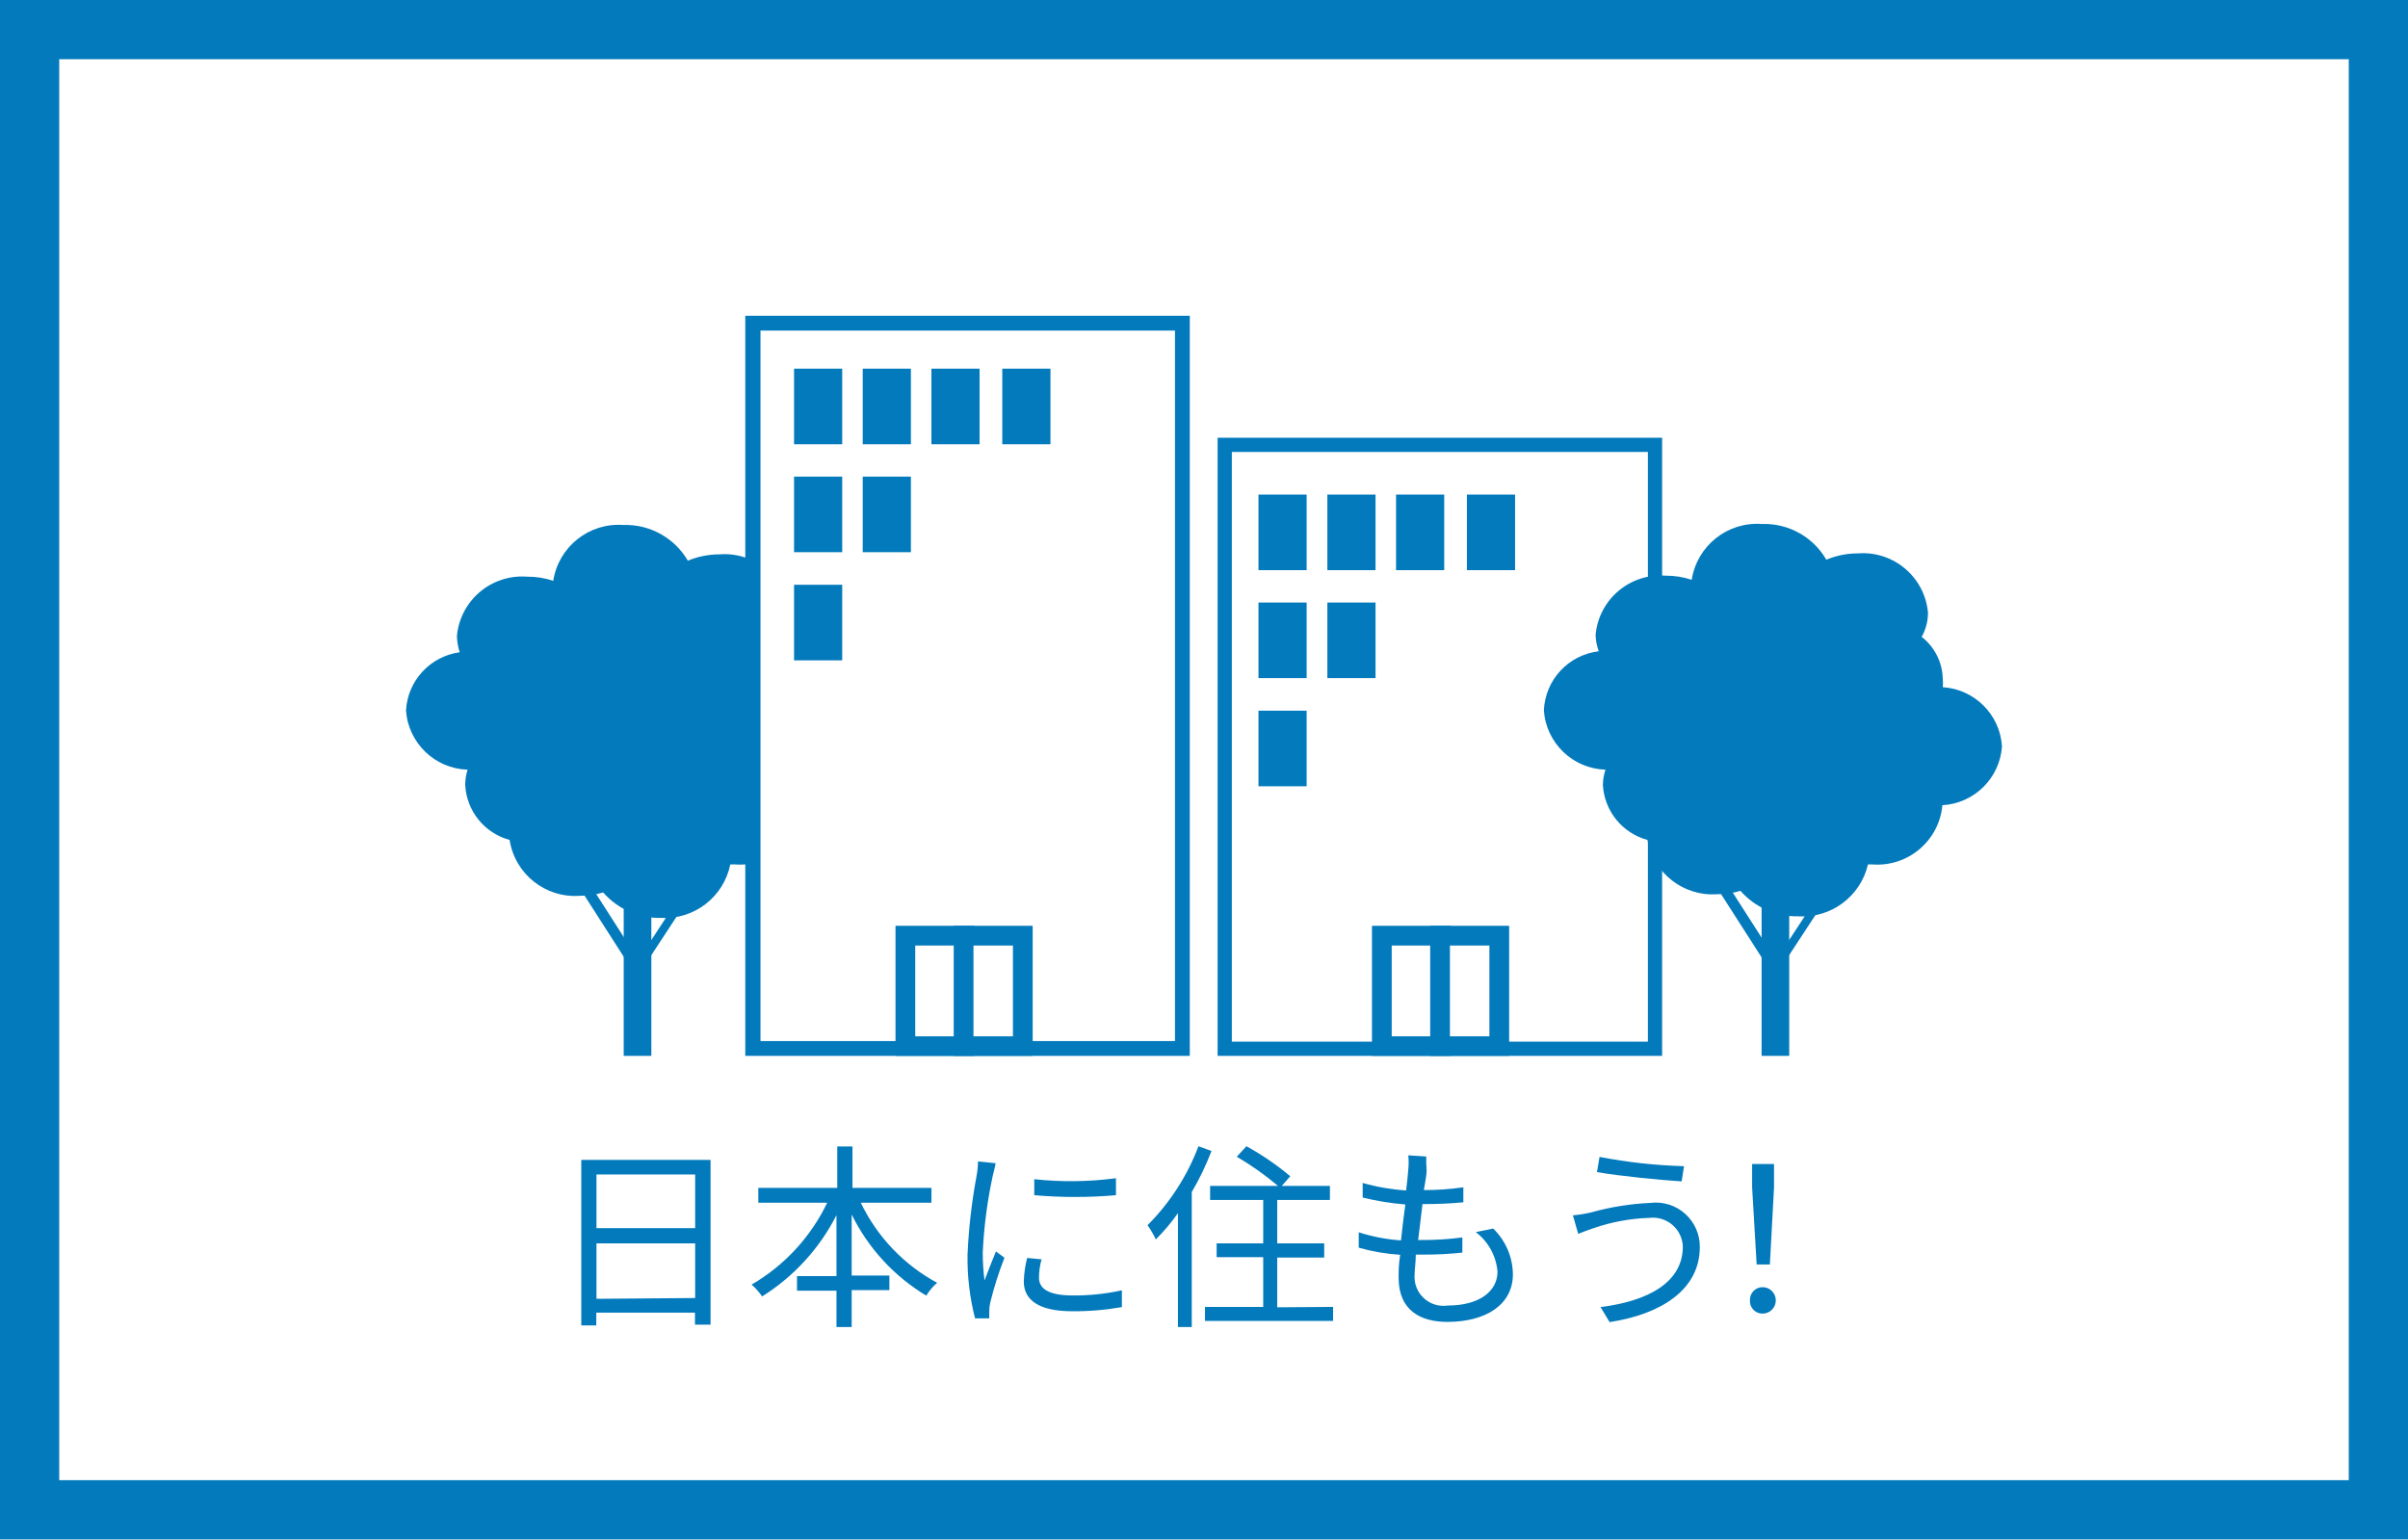
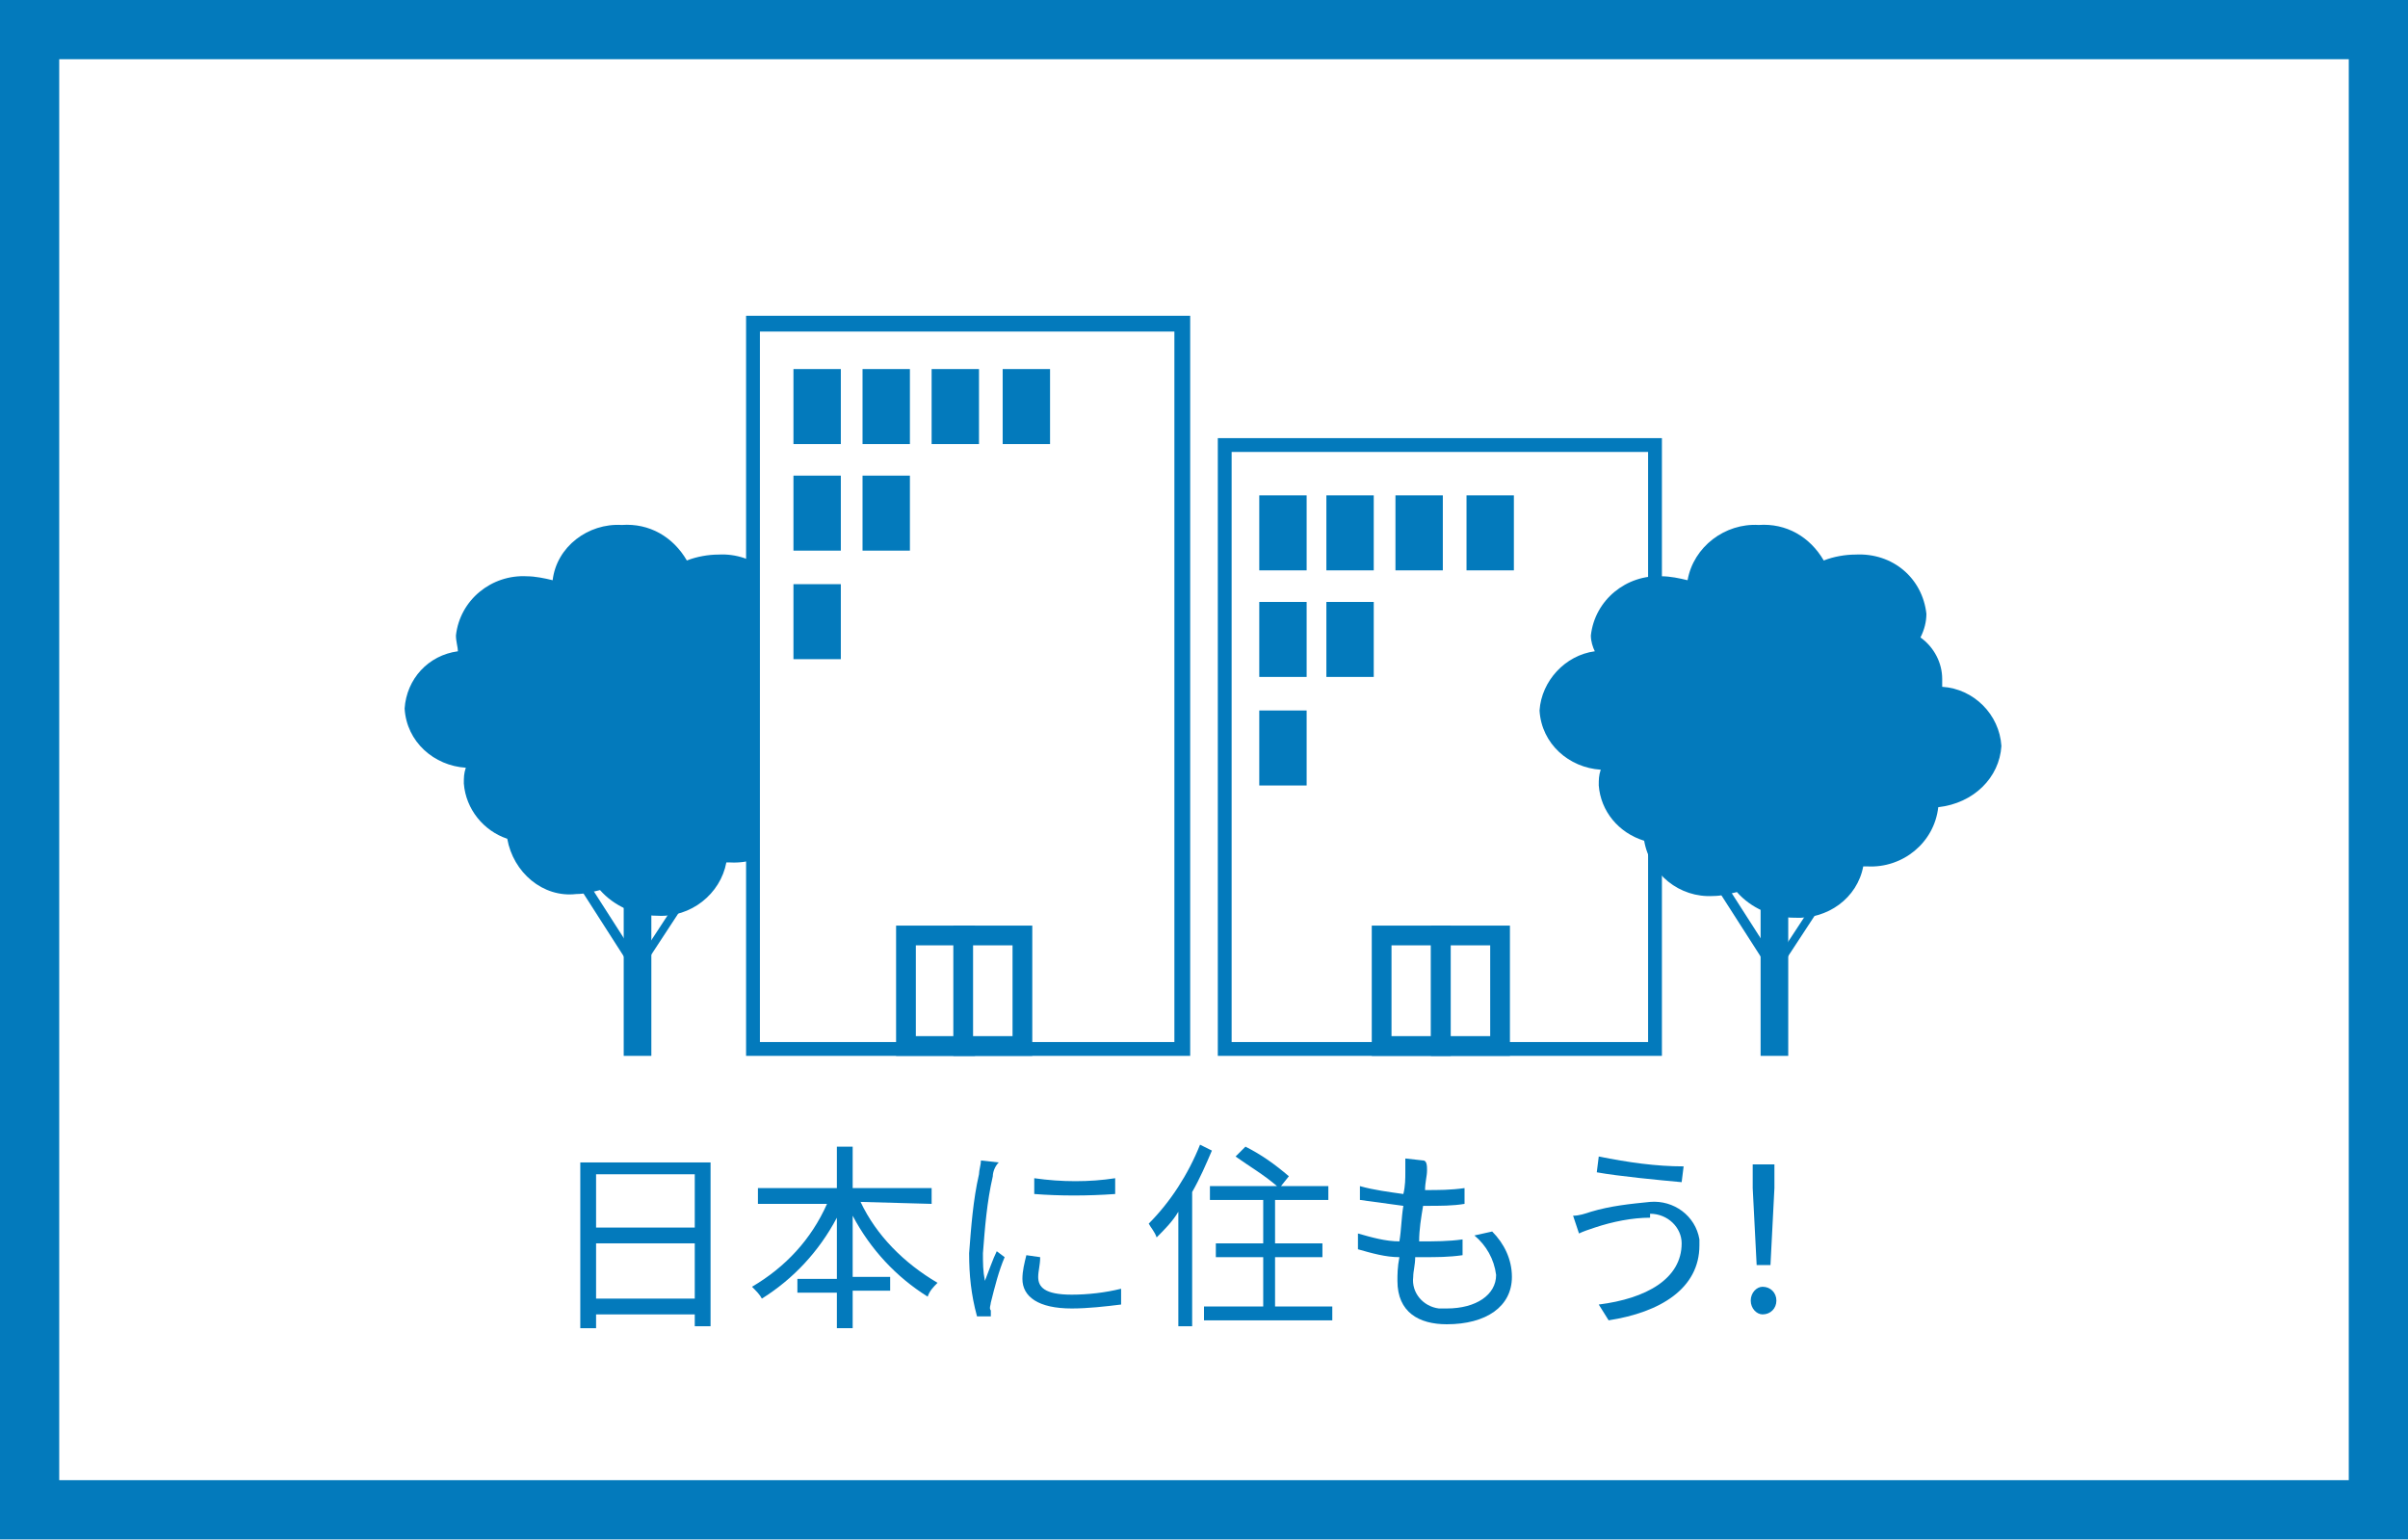
- <svg xmlns="http://www.w3.org/2000/svg" id="レイヤー_1" data-name="レイヤー 1" viewBox="0 0 122 78">
-   <defs>
-     <style>.cls-1{fill:#fff;}.cls-2{fill:#037abc;}</style>
-   </defs>
-   <rect class="cls-1" x="1.51" y="1.51" width="118.98" height="74.95" />
-   <path class="cls-2" d="M119,3V75H3V3H119m3-3H0V78H122V0Z" />
-   <path class="cls-2" d="M36,58.77v8.35h-.79v-.61h-5v.65h-.76V58.77Zm-5.78.74v2.72h5V59.51Zm5,6.26V63h-5v2.81Z" />
-   <path class="cls-2" d="M43.61,60.94A9.1,9.1,0,0,0,47.48,65a2.64,2.64,0,0,0-.55.65,9.89,9.89,0,0,1-3.78-4.11v3.09h1.91v.74H43.15v1.87h-.77V65.4h-2v-.74h2V61.57a10.43,10.43,0,0,1-3.77,4.12,3,3,0,0,0-.53-.6,9.6,9.6,0,0,0,3.83-4.15H38.42v-.75h4v-2.1h.77v2.1h4v.75Z" />
-   <path class="cls-2" d="M50.29,59.61a23.6,23.6,0,0,0-.5,3.86,11.24,11.24,0,0,0,.09,1.41c.17-.46.41-1.06.58-1.47l.43.32A18.32,18.32,0,0,0,50.17,66a1.93,1.93,0,0,0-.05.45c0,.11,0,.25,0,.35l-.72,0a12.19,12.19,0,0,1-.38-3.23,28.42,28.42,0,0,1,.46-4,4.39,4.39,0,0,0,.07-.72l.89.09C50.42,59.11,50.33,59.43,50.29,59.61Zm2.35,5.13c0,.46.33.9,1.7.9a11.21,11.21,0,0,0,2.5-.26l0,.85a13.79,13.79,0,0,1-2.52.21c-1.69,0-2.45-.57-2.45-1.51a5.45,5.45,0,0,1,.17-1.19l.73.07A3.5,3.5,0,0,0,52.64,64.74Zm3.9-5v.82a23.85,23.85,0,0,1-4.14,0v-.81A17.36,17.36,0,0,0,56.54,59.7Z" />
-   <path class="cls-2" d="M61.38,58.32a13.87,13.87,0,0,1-1,2.08v6.84h-.7V61.47a10.18,10.18,0,0,1-1.12,1.33,5,5,0,0,0-.42-.72,11.33,11.33,0,0,0,2.58-4Zm6.16,7.9v.71H61.05v-.71H64V63.7H61.64V63H64v-2.2H61.31v-.71h3.44a15,15,0,0,0-2.09-1.48l.49-.53a13.6,13.6,0,0,1,2.22,1.52l-.43.49h2.44v.71H64.71V63h2.38v.72H64.71v2.52Z" />
-   <path class="cls-2" d="M72.28,59.3c0,.26-.08.61-.14,1a13.52,13.52,0,0,0,2-.14l0,.76c-.64.06-1.23.09-2,.09h-.07c-.07.59-.15,1.23-.22,1.82H72a14.85,14.85,0,0,0,2.09-.13l0,.77a18.3,18.3,0,0,1-2,.1h-.36c0,.4-.06.75-.06,1a1.47,1.47,0,0,0,1.69,1.58c1.53,0,2.51-.68,2.51-1.72a2.81,2.81,0,0,0-1.1-2l.88-.18a3.27,3.27,0,0,1,1,2.32c0,1.51-1.33,2.41-3.32,2.41-1.37,0-2.47-.59-2.47-2.24,0-.29,0-.69.08-1.16a10,10,0,0,1-2.1-.36l0-.78a9,9,0,0,0,2.14.41c.06-.59.14-1.23.22-1.82a13.92,13.92,0,0,1-2.16-.35l0-.74a10.63,10.63,0,0,0,2.2.38c.05-.41.09-.77.11-1.06a3.53,3.53,0,0,0,0-.72l.91.06A6.06,6.06,0,0,0,72.28,59.3Z" />
-   <path class="cls-2" d="M83.55,61.71a9.53,9.53,0,0,0-2.75.5c-.31.1-.6.21-.84.31l-.27-.94a6.2,6.2,0,0,0,.93-.15,13.43,13.43,0,0,1,3-.48,2.23,2.23,0,0,1,2.5,2.24c0,2.18-2,3.41-4.57,3.8l-.46-.76c2.45-.31,4.17-1.27,4.17-3.07A1.52,1.52,0,0,0,83.55,61.71Zm1.77-2.62-.12.77c-1.12-.07-3.15-.27-4.29-.47l.13-.77A26.4,26.4,0,0,0,85.32,59.09Z" />
-   <path class="cls-2" d="M88.66,65.89a.64.64,0,0,1,.64-.67.67.67,0,0,1,0,1.34A.63.63,0,0,1,88.66,65.89Zm.11-5.73,0-1.18h1.11l0,1.18-.21,3.91H89Z" />
-   <path class="cls-2" d="M43.78,37.82a3.21,3.21,0,0,0-3-3,2.85,2.85,0,0,0,0-.41,2.77,2.77,0,0,0-1.07-2.14A2.62,2.62,0,0,0,40,31.09a3.31,3.31,0,0,0-3.56-3,4.14,4.14,0,0,0-1.59.32,3.65,3.65,0,0,0-3.27-1.81,3.35,3.35,0,0,0-3.55,2.83,4.06,4.06,0,0,0-1.32-.21,3.32,3.32,0,0,0-3.56,3,2.89,2.89,0,0,0,.14.83A3.15,3.15,0,0,0,20.57,36a3.23,3.23,0,0,0,3.12,3,2.54,2.54,0,0,0-.12.78,3.05,3.05,0,0,0,2.25,2.78,3.35,3.35,0,0,0,3.55,2.83,4.17,4.17,0,0,0,1.19-.17,3.77,3.77,0,0,0,2.93,1.29A3.39,3.39,0,0,0,37,43.8h.22a3.32,3.32,0,0,0,3.56-3s0,0,0,0A3.21,3.21,0,0,0,43.78,37.82Z" />
-   <rect class="cls-2" x="31.6" y="45.04" width="1.4" height="8.46" />
-   <rect class="cls-2" x="33.65" y="44.12" width="0.42" height="5.17" transform="translate(31.14 -10.92) rotate(33.24)" />
-   <rect class="cls-2" x="30.48" y="43.55" width="0.54" height="6.23" transform="translate(-20.31 23.96) rotate(-32.65)" />
-   <rect class="cls-1" x="38.13" y="16.37" width="21.77" height="36.75" />
-   <path class="cls-2" d="M59.53,16.75v36h-21v-36h21m.75-.75H37.76V53.5H60.28V16Z" />
-   <rect class="cls-1" x="62.05" y="22.54" width="21.8" height="30.6" />
-   <path class="cls-2" d="M83.49,22.9V52.78H62.41V22.9H83.49m.72-.72H61.69V53.5H84.21V22.18Z" />
-   <path class="cls-2" d="M101.43,37.82a3.21,3.21,0,0,0-3-3,1.9,1.9,0,0,0,0-.41,2.77,2.77,0,0,0-1.07-2.14,2.51,2.51,0,0,0,.32-1.23,3.31,3.31,0,0,0-3.55-3,4.15,4.15,0,0,0-1.6.32,3.63,3.63,0,0,0-3.27-1.81,3.35,3.35,0,0,0-3.55,2.83,4,4,0,0,0-1.31-.21,3.31,3.31,0,0,0-3.56,3A2.58,2.58,0,0,0,81,33,3.15,3.15,0,0,0,78.22,36a3.23,3.23,0,0,0,3.12,3,2.55,2.55,0,0,0-.13.78,3.06,3.06,0,0,0,2.26,2.78A3.35,3.35,0,0,0,87,45.31a4.16,4.16,0,0,0,1.18-.17,3.81,3.81,0,0,0,2.93,1.29,3.41,3.41,0,0,0,3.53-2.63h.22a3.31,3.31,0,0,0,3.55-3v0A3.21,3.21,0,0,0,101.43,37.82Z" />
-   <rect class="cls-2" x="89.25" y="45.04" width="1.4" height="8.46" />
-   <rect class="cls-2" x="91.29" y="44.12" width="0.42" height="5.17" transform="translate(40.58 -42.52) rotate(33.24)" />
-   <rect class="cls-2" x="88.12" y="43.55" width="0.54" height="6.23" transform="translate(-11.21 55.06) rotate(-32.65)" />
-   <rect class="cls-1" x="45.84" y="47.41" width="3.02" height="5.59" />
-   <path class="cls-2" d="M48.37,47.91v4.6h-2v-4.6h2m1-1h-4V53.5h4V46.92Z" />
-   <rect class="cls-1" x="48.8" y="47.41" width="3.02" height="5.59" />
-   <path class="cls-2" d="M51.32,47.91v4.6h-2v-4.6h2m1-1h-4V53.5h4V46.92Z" />
-   <rect class="cls-1" x="69.99" y="47.41" width="3.02" height="5.59" />
-   <path class="cls-2" d="M72.51,47.91v4.6h-2v-4.6h2m1-1h-4V53.5h4V46.92Z" />
-   <rect class="cls-1" x="72.94" y="47.41" width="3.02" height="5.59" />
-   <path class="cls-2" d="M75.46,47.91v4.6h-2v-4.6h2m1-1h-4V53.5h4V46.92Z" />
-   <rect class="cls-2" x="63.76" y="25.06" width="2.44" height="3.83" />
-   <rect class="cls-2" x="67.25" y="25.06" width="2.44" height="3.83" />
-   <rect class="cls-2" x="67.25" y="30.53" width="2.44" height="3.83" />
-   <rect class="cls-2" x="70.73" y="25.06" width="2.44" height="3.83" />
-   <rect class="cls-2" x="63.76" y="30.53" width="2.44" height="3.83" />
-   <rect class="cls-2" x="63.76" y="36.01" width="2.44" height="3.83" />
-   <rect class="cls-2" x="74.32" y="25.06" width="2.44" height="3.83" />
-   <rect class="cls-2" x="40.23" y="18.68" width="2.44" height="3.83" />
-   <rect class="cls-2" x="43.71" y="18.68" width="2.44" height="3.83" />
-   <rect class="cls-2" x="43.71" y="24.15" width="2.44" height="3.83" />
-   <rect class="cls-2" x="47.19" y="18.68" width="2.44" height="3.83" />
-   <rect class="cls-2" x="40.23" y="24.15" width="2.44" height="3.83" />
-   <rect class="cls-2" x="40.23" y="29.63" width="2.44" height="3.83" />
-   <rect class="cls-2" x="50.78" y="18.68" width="2.44" height="3.83" />
+ <svg xmlns="http://www.w3.org/2000/svg" version="1.1" id="レイヤー_1" x="0px" y="0px" viewBox="0 0 122 78" style="enable-background:new 0 0 122 78;" xml:space="preserve">
+   <style type="text/css">
+ 	.st0{fill:#FFFFFF;}
+ 	.st1{fill:#037ABC;}
+ </style>
+   <rect x="1.5" y="1.5" class="st0" width="119" height="74.9" />
+   <path class="st1" d="M119,3v72H3V3H119 M122,0H0v78h122V0z" />
+   <path class="st1" d="M36,58.8v8.4h-0.8v-0.6h-5v0.7h-0.8v-8.4H36z M30.2,59.5v2.7h5v-2.7L30.2,59.5z M35.2,65.8V63h-5v2.8L35.2,65.8  z" />
+   <path class="st1" d="M43.6,60.9c0.8,1.7,2.2,3.1,3.9,4.1c-0.2,0.2-0.4,0.4-0.5,0.7c-1.6-1-2.9-2.4-3.8-4.1v3.1h1.9v0.7h-1.9v1.9  h-0.8v-1.8h-2v-0.7h2v-3.1c-0.9,1.7-2.2,3.1-3.8,4.1c-0.1-0.2-0.3-0.4-0.5-0.6c1.7-1,3-2.4,3.8-4.2h-3.5v-0.8h4v-2.1h0.8v2.1h4v0.8  L43.6,60.9z" />
+   <path class="st1" d="M50.3,59.6c-0.3,1.3-0.4,2.6-0.5,3.9c0,0.5,0,0.9,0.1,1.4c0.2-0.5,0.4-1.1,0.6-1.5l0.4,0.3  c-0.3,0.7-0.5,1.5-0.7,2.3c0,0.1-0.1,0.3,0,0.4c0,0.1,0,0.2,0,0.3h-0.7c-0.3-1.1-0.4-2.1-0.4-3.2c0.1-1.3,0.2-2.7,0.5-4  c0-0.2,0.1-0.5,0.1-0.7l0.9,0.1C50.4,59.1,50.3,59.4,50.3,59.6z M52.6,64.7c0,0.5,0.3,0.9,1.7,0.9c0.8,0,1.7-0.1,2.5-0.3v0.8  c-0.8,0.1-1.7,0.2-2.5,0.2c-1.7,0-2.5-0.6-2.5-1.5c0-0.4,0.1-0.8,0.2-1.2l0.7,0.1C52.7,64.1,52.6,64.4,52.6,64.7z M56.5,59.7v0.8  c-1.4,0.1-2.8,0.1-4.1,0v-0.8C53.8,59.9,55.2,59.9,56.5,59.7L56.5,59.7z" />
+   <path class="st1" d="M61.4,58.3c-0.3,0.7-0.6,1.4-1,2.1v6.8h-0.7v-5.8c-0.3,0.5-0.7,0.9-1.1,1.3c-0.1-0.3-0.3-0.5-0.4-0.7  c1.1-1.1,2-2.5,2.6-4L61.4,58.3z M67.5,66.2v0.7H61v-0.7h3v-2.5h-2.4V63H64v-2.2h-2.7v-0.7h3.4c-0.7-0.6-1.4-1-2.1-1.5l0.5-0.5  c0.8,0.4,1.5,0.9,2.2,1.5l-0.4,0.5h2.4v0.7h-2.7V63h2.4v0.7h-2.4v2.5L67.5,66.2z" />
+   <path class="st1" d="M72.3,59.3c0,0.3-0.1,0.6-0.1,1c0.7,0,1.3,0,2-0.1v0.8c-0.6,0.1-1.2,0.1-2,0.1h-0.1c-0.1,0.6-0.2,1.2-0.2,1.8  H72c0.7,0,1.4,0,2.1-0.1v0.8c-0.7,0.1-1.3,0.1-2,0.1h-0.4c0,0.4-0.1,0.7-0.1,1c-0.1,0.8,0.5,1.5,1.3,1.6c0.1,0,0.2,0,0.4,0  c1.5,0,2.5-0.7,2.5-1.7c-0.1-0.8-0.5-1.5-1.1-2l0.9-0.2c0.6,0.6,1,1.4,1,2.3c0,1.5-1.3,2.4-3.3,2.4c-1.4,0-2.5-0.6-2.5-2.2  c0-0.3,0-0.7,0.1-1.2c-0.7,0-1.4-0.2-2.1-0.4v-0.8c0.7,0.2,1.4,0.4,2.1,0.4c0.1-0.6,0.1-1.2,0.2-1.8c-0.7-0.1-1.5-0.2-2.2-0.3v-0.7  c0.7,0.2,1.5,0.3,2.2,0.4c0.1-0.4,0.1-0.8,0.1-1.1c0-0.2,0-0.5,0-0.7l0.9,0.1C72.3,58.8,72.3,59.1,72.3,59.3z" />
+   <path class="st1" d="M83.6,61.7c-0.9,0-1.9,0.2-2.8,0.5c-0.3,0.1-0.6,0.2-0.8,0.3l-0.3-0.9c0.3,0,0.6-0.1,0.9-0.2c1-0.3,2-0.4,3-0.5  c1.2-0.1,2.3,0.7,2.5,1.9c0,0.1,0,0.2,0,0.3c0,2.2-2,3.4-4.6,3.8l-0.5-0.8c2.4-0.3,4.2-1.3,4.2-3.1c0-0.8-0.7-1.5-1.6-1.5  C83.6,61.7,83.6,61.7,83.6,61.7z M85.3,59.1l-0.1,0.8c-1.1-0.1-3.2-0.3-4.3-0.5l0.1-0.8C82.5,58.9,83.9,59.1,85.3,59.1z" />
+   <path class="st1" d="M88.7,65.9c0-0.4,0.3-0.7,0.6-0.7c0,0,0,0,0,0c0.4,0,0.7,0.3,0.7,0.7c0,0.4-0.3,0.7-0.7,0.7  C89,66.6,88.7,66.3,88.7,65.9C88.7,65.9,88.7,65.9,88.7,65.9z M88.8,60.2V59h1.1v1.2l-0.2,3.9H89L88.8,60.2z" />
+   <path class="st1" d="M43.8,37.8c-0.1-1.6-1.4-2.9-3-3c0-0.1,0-0.3,0-0.4c0-0.8-0.4-1.6-1.1-2.1c0.2-0.4,0.3-0.8,0.3-1.2  c-0.2-1.8-1.8-3.1-3.6-3c-0.5,0-1.1,0.1-1.6,0.3c-0.7-1.2-1.9-1.9-3.3-1.8c-1.7-0.1-3.3,1.1-3.5,2.8c-0.4-0.1-0.9-0.2-1.3-0.2  c-1.8-0.1-3.4,1.2-3.6,3c0,0.3,0.1,0.6,0.1,0.8c-1.5,0.2-2.6,1.4-2.7,2.9c0.1,1.7,1.5,2.9,3.1,3c-0.1,0.3-0.1,0.5-0.1,0.8  c0.1,1.3,1,2.4,2.2,2.8c0.3,1.7,1.8,3,3.5,2.8c0.4,0,0.8-0.1,1.2-0.2c0.7,0.8,1.8,1.3,2.9,1.3c1.7,0.1,3.2-1.1,3.5-2.7h0.2  c1.8,0.1,3.4-1.2,3.6-3l0,0C42.4,40.7,43.7,39.4,43.8,37.8z" />
+   <rect x="31.6" y="45" class="st1" width="1.4" height="8.5" />
+   <rect x="31.3" y="46.5" transform="matrix(0.5481 -0.8364 0.8364 0.5481 -23.7628 49.4219)" class="st1" width="5.2" height="0.4" />
+   <rect x="30.5" y="43.5" transform="matrix(0.842 -0.5395 0.5395 0.842 -20.3139 23.9669)" class="st1" width="0.5" height="6.2" />
+   <rect x="38.1" y="16.4" class="st0" width="21.8" height="36.8" />
+   <path class="st1" d="M59.5,16.8v36h-21v-36H59.5 M60.3,16H37.8v37.5h22.5V16z" />
+   <rect x="62" y="22.5" class="st0" width="21.8" height="30.6" />
+   <path class="st1" d="M83.5,22.9v29.9H62.4V22.9H83.5 M84.2,22.2H61.7v31.3h22.5V22.2z" />
+   <path class="st1" d="M101.4,37.8c-0.1-1.6-1.4-2.9-3-3c0-0.1,0-0.3,0-0.4c0-0.8-0.4-1.6-1.1-2.1c0.2-0.4,0.3-0.8,0.3-1.2  c-0.2-1.8-1.7-3.1-3.6-3c-0.5,0-1.1,0.1-1.6,0.3c-0.7-1.2-1.9-1.9-3.3-1.8c-1.7-0.1-3.3,1.1-3.6,2.8c-0.4-0.1-0.9-0.2-1.3-0.2  c-1.8-0.1-3.4,1.2-3.6,3c0,0.3,0.1,0.6,0.2,0.8c-1.5,0.2-2.7,1.5-2.8,3c0.1,1.7,1.5,2.9,3.1,3c-0.1,0.3-0.1,0.5-0.1,0.8  c0.1,1.3,1,2.4,2.3,2.8c0.3,1.7,1.8,2.9,3.5,2.8c0.4,0,0.8-0.1,1.2-0.2c0.7,0.8,1.8,1.3,2.9,1.3c1.7,0.1,3.2-1,3.5-2.6h0.2  c1.8,0.1,3.4-1.2,3.6-3l0,0C100,40.7,101.3,39.4,101.4,37.8z" />
+   <rect x="89.2" y="45" class="st1" width="1.4" height="8.5" />
+   <rect x="88.9" y="46.5" transform="matrix(0.5481 -0.8364 0.8364 0.5481 2.2901 97.6363)" class="st1" width="5.2" height="0.4" />
+   <rect x="88.1" y="43.5" transform="matrix(0.842 -0.5395 0.5395 0.842 -11.2086 55.0601)" class="st1" width="0.5" height="6.2" />
+   <rect x="45.8" y="47.4" class="st0" width="3" height="5.6" />
+   <path class="st1" d="M48.4,47.9v4.6h-2v-4.6H48.4 M49.4,46.9h-4v6.6h4V46.9L49.4,46.9z" />
+   <rect x="48.8" y="47.4" class="st0" width="3" height="5.6" />
+   <path class="st1" d="M51.3,47.9v4.6h-2v-4.6H51.3 M52.3,46.9h-4v6.6h4V46.9L52.3,46.9z" />
+   <rect x="70" y="47.4" class="st0" width="3" height="5.6" />
+   <path class="st1" d="M72.5,47.9v4.6h-2v-4.6H72.5 M73.5,46.9h-4v6.6h4V46.9L73.5,46.9z" />
+   <rect x="72.9" y="47.4" class="st0" width="3" height="5.6" />
+   <path class="st1" d="M75.5,47.9v4.6h-2v-4.6H75.5 M76.5,46.9h-4v6.6h4V46.9L76.5,46.9z" />
+   <rect x="63.8" y="25.1" class="st1" width="2.4" height="3.8" />
+   <rect x="67.2" y="25.1" class="st1" width="2.4" height="3.8" />
+   <rect x="67.2" y="30.5" class="st1" width="2.4" height="3.8" />
+   <rect x="70.7" y="25.1" class="st1" width="2.4" height="3.8" />
+   <rect x="63.8" y="30.5" class="st1" width="2.4" height="3.8" />
+   <rect x="63.8" y="36" class="st1" width="2.4" height="3.8" />
+   <rect x="74.3" y="25.1" class="st1" width="2.4" height="3.8" />
+   <rect x="40.2" y="18.7" class="st1" width="2.4" height="3.8" />
+   <rect x="43.7" y="18.7" class="st1" width="2.4" height="3.8" />
+   <rect x="43.7" y="24.1" class="st1" width="2.4" height="3.8" />
+   <rect x="47.2" y="18.7" class="st1" width="2.4" height="3.8" />
+   <rect x="40.2" y="24.1" class="st1" width="2.4" height="3.8" />
+   <rect x="40.2" y="29.6" class="st1" width="2.4" height="3.8" />
+   <rect x="50.8" y="18.7" class="st1" width="2.4" height="3.8" />
</svg>
